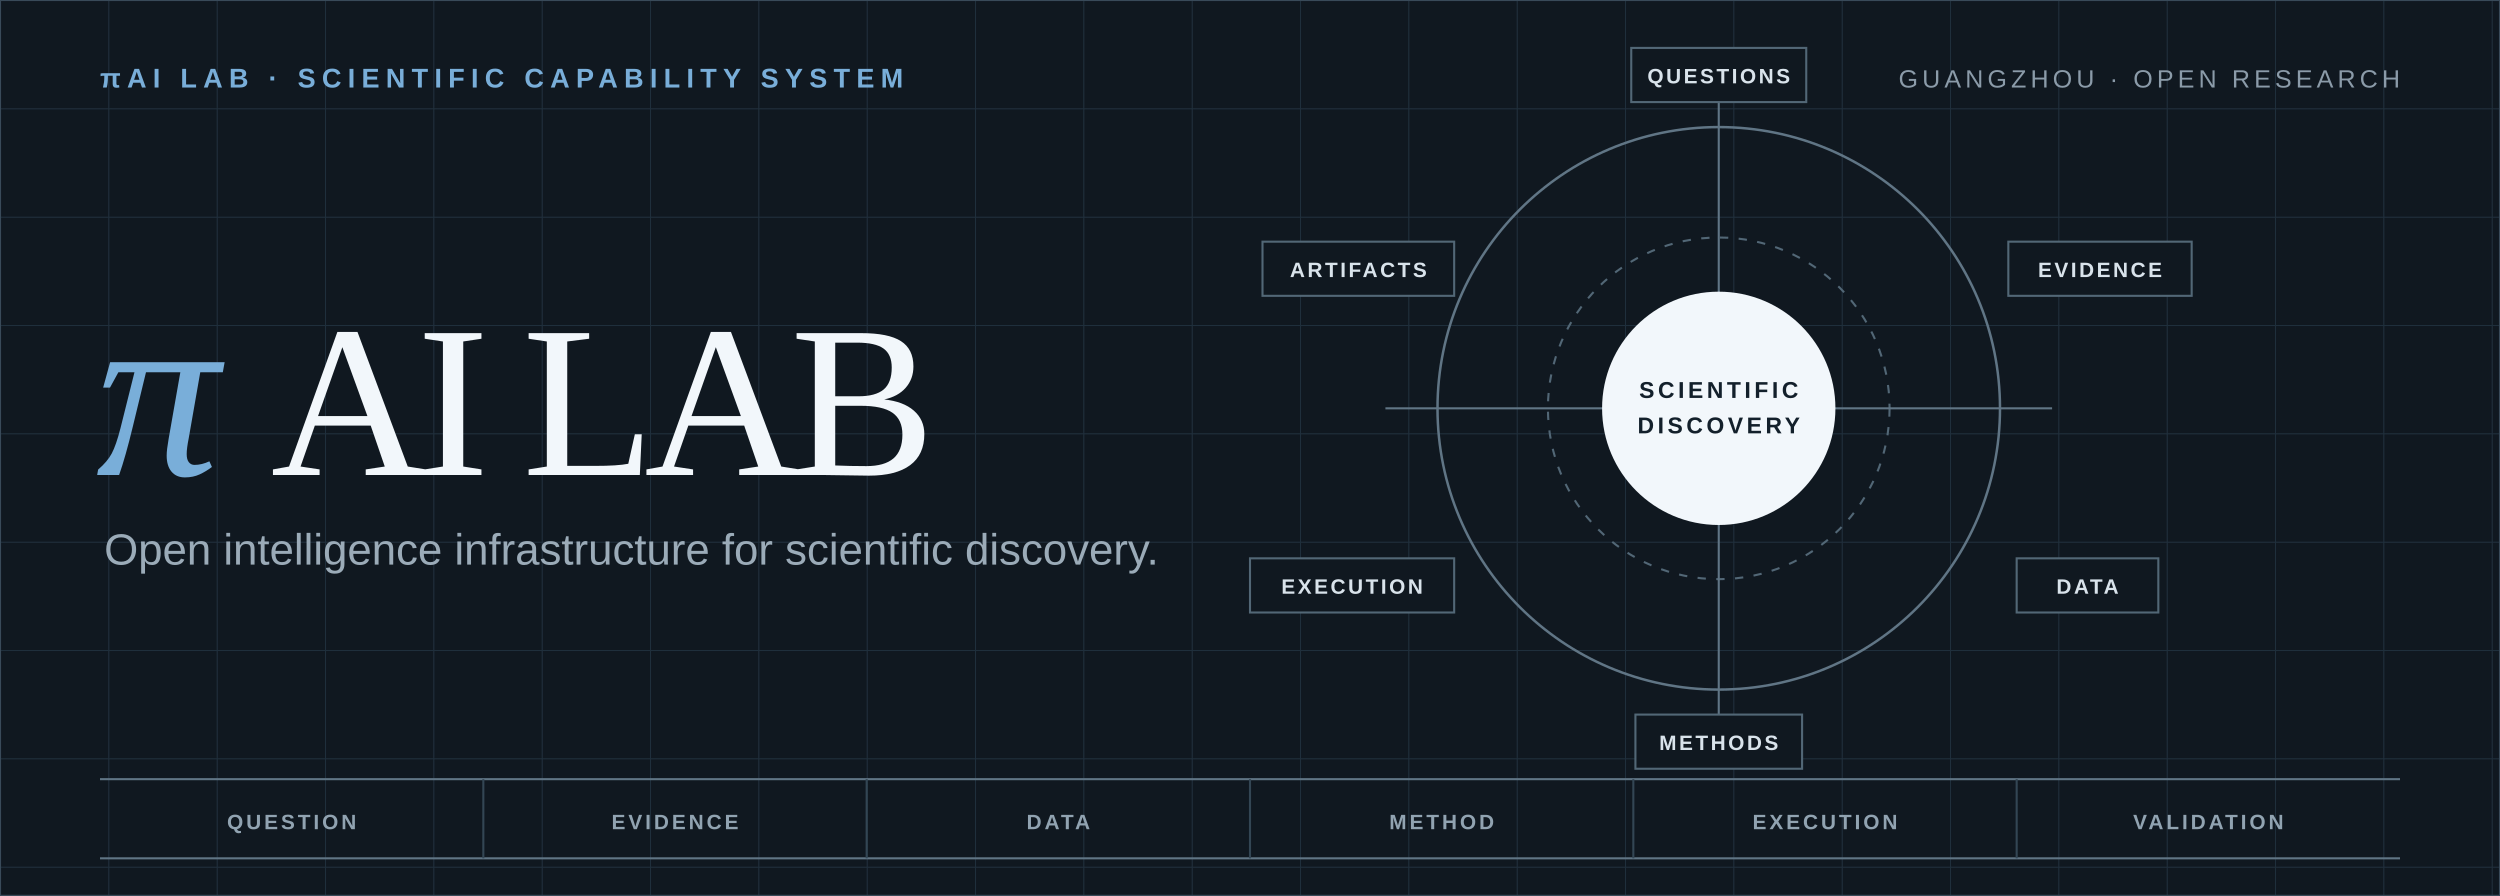
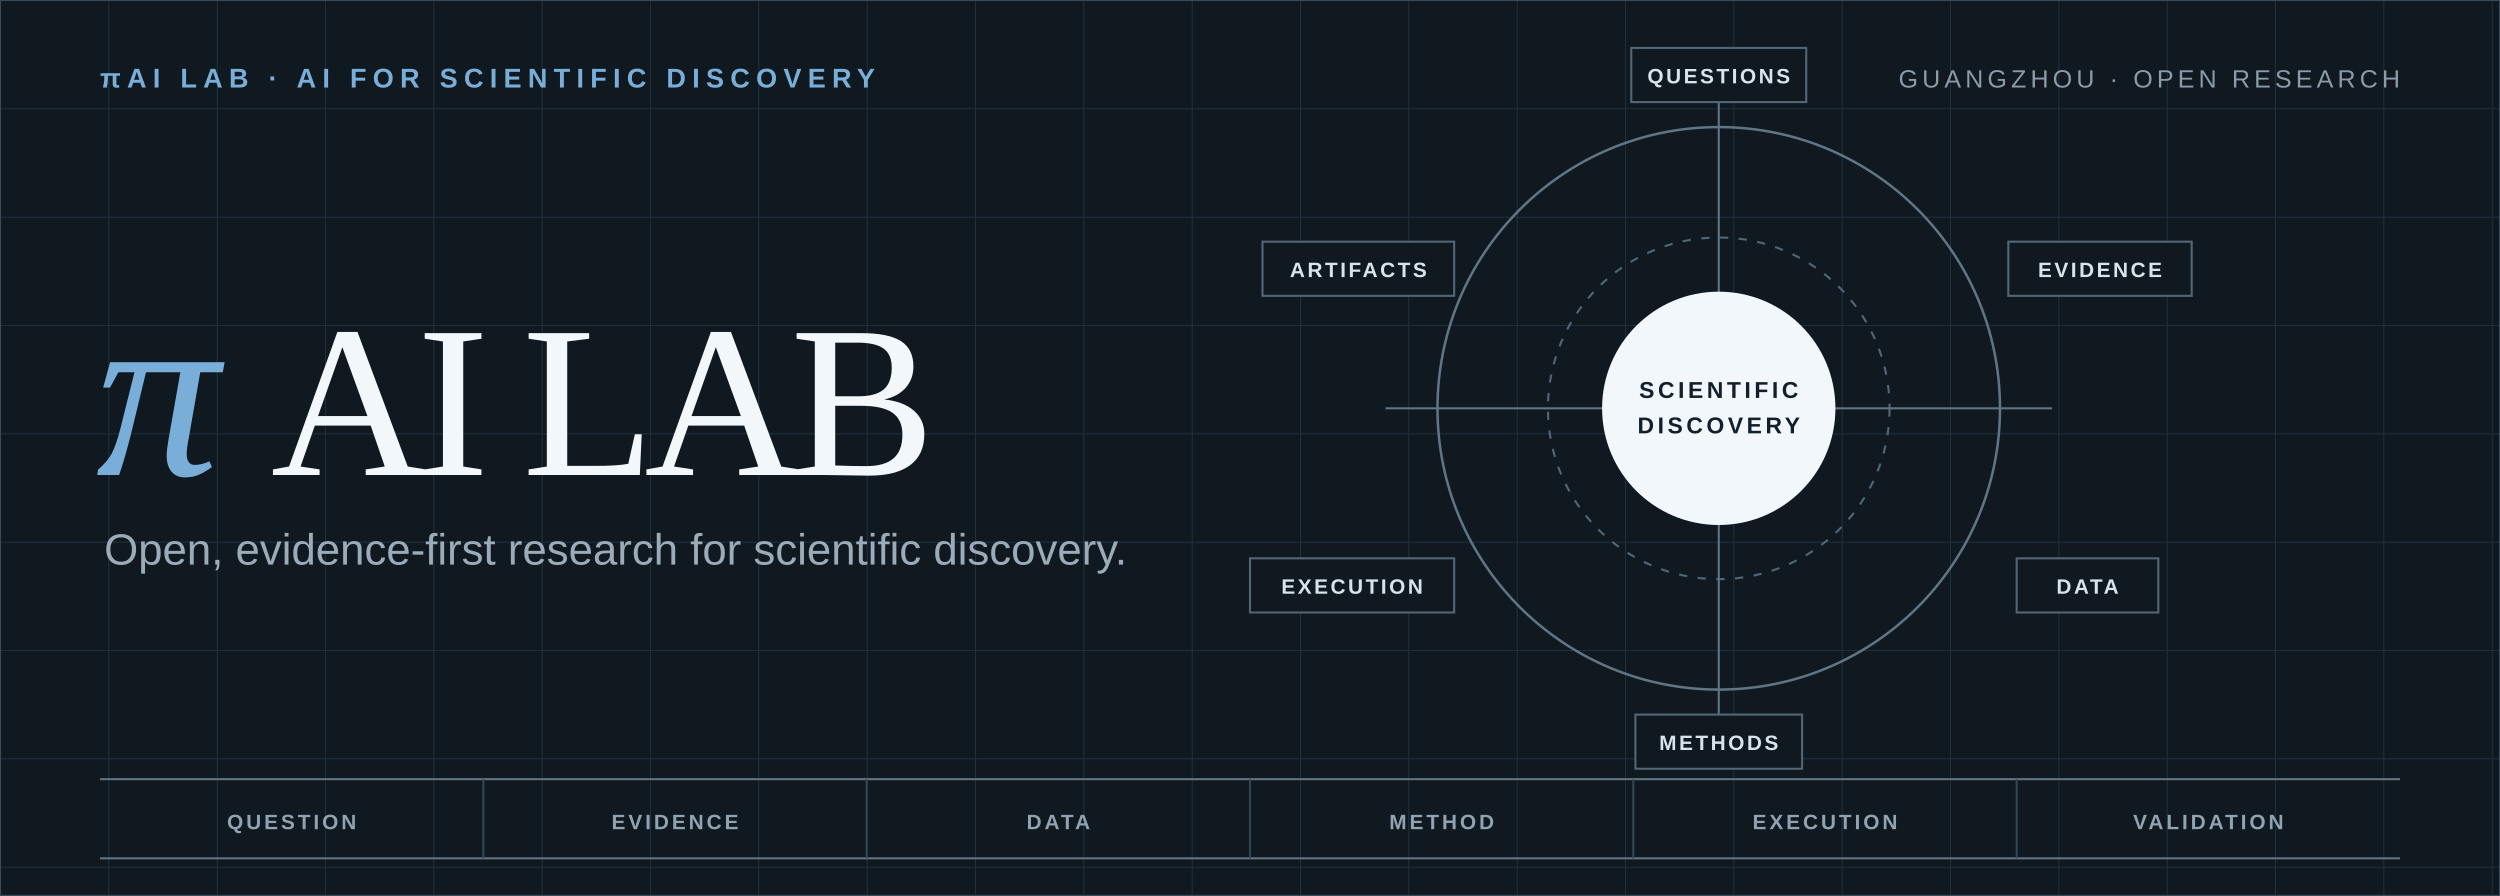
<svg xmlns="http://www.w3.org/2000/svg" width="1200" height="430" viewBox="0 0 1200 430" role="img" aria-labelledby="title desc">
  <defs>
    <pattern id="grid" width="52" height="52" patternUnits="userSpaceOnUse">
      <path d="M52 0H0V52" fill="none" stroke="#263746" stroke-width="1" />
    </pattern>
  </defs>
  <rect width="1200" height="430" fill="#101820" />
  <rect width="1200" height="430" fill="url(#grid)" opacity="0.72" />
  <path d="M0 0H1200V430H0Z" fill="none" stroke="#394a59" />
-   <text x="48" y="42" fill="#79aed9" font-family="Arial, Helvetica, sans-serif" font-size="13" font-weight="700" letter-spacing="3">πAI LAB · SCIENTIFIC CAPABILITY SYSTEM</text>
+   <text x="48" y="42" fill="#79aed9" font-family="Arial, Helvetica, sans-serif" font-size="13" font-weight="700" letter-spacing="3">πAI LAB · AI FOR SCIENTIFIC DISCOVERY</text>
  <text x="1152" y="42" fill="#8b9ba9" font-family="Arial, Helvetica, sans-serif" font-size="12" text-anchor="end" letter-spacing="2">GUANGZHOU · OPEN RESEARCH</text>
  <text x="46" y="228" fill="#79aed9" font-family="Georgia, 'Times New Roman', serif" font-size="118" font-style="italic">π</text>
  <text x="130" y="228" fill="#f2f7fb" font-family="Georgia, 'Times New Roman', serif" font-size="104" letter-spacing="-5">AI LAB</text>
-   <text x="50" y="271" fill="#9babb8" font-family="Arial, Helvetica, sans-serif" font-size="21">Open intelligence infrastructure for scientific discovery.</text>
+   <text x="50" y="271" fill="#9babb8" font-family="Arial, Helvetica, sans-serif" font-size="21">Open, evidence-first research for scientific discovery.</text>
  <g transform="translate(825 196)">
    <circle r="135" fill="none" stroke="#607585" stroke-width="1.2" />
    <circle r="82" fill="none" stroke="#526776" stroke-width="1" stroke-dasharray="4 5" />
    <path d="M-160 0H160M0-160V160" fill="none" stroke="#607585" stroke-width="1" />
    <circle r="56" fill="#f2f7fb" />
    <text y="-5" fill="#13202b" font-family="Arial, Helvetica, sans-serif" font-size="11" font-weight="700" text-anchor="middle" letter-spacing="1.7">SCIENTIFIC</text>
    <text y="12" fill="#13202b" font-family="Arial, Helvetica, sans-serif" font-size="11" font-weight="700" text-anchor="middle" letter-spacing="1.7">DISCOVERY</text>
    <g fill="#101820" stroke="#526776">
      <rect x="-42" y="-173" width="84" height="26" />
      <rect x="139" y="-80" width="88" height="26" />
      <rect x="143" y="72" width="68" height="26" />
      <rect x="-40" y="147" width="80" height="26" />
      <rect x="-225" y="72" width="98" height="26" />
      <rect x="-219" y="-80" width="92" height="26" />
    </g>
    <g fill="#d9e3eb" font-family="Arial, Helvetica, sans-serif" font-size="10" font-weight="700" text-anchor="middle" letter-spacing="1.2">
      <text y="-156">QUESTIONS</text>
      <text x="183" y="-63">EVIDENCE</text>
      <text x="177" y="89">DATA</text>
      <text y="164">METHODS</text>
      <text x="-176" y="89">EXECUTION</text>
      <text x="-173" y="-63">ARTIFACTS</text>
    </g>
  </g>
  <g transform="translate(48 374)">
    <path d="M0 0H1104M0 38H1104" stroke="#607585" />
    <g stroke="#334654">
      <path d="M184 0V38M368 0V38M552 0V38M736 0V38M920 0V38" />
    </g>
    <g fill="#91a3b1" font-family="Arial, Helvetica, sans-serif" font-size="10" font-weight="700" text-anchor="middle" letter-spacing="1.4">
      <text x="92" y="24">QUESTION</text>
      <text x="276" y="24">EVIDENCE</text>
      <text x="460" y="24">DATA</text>
      <text x="644" y="24">METHOD</text>
      <text x="828" y="24">EXECUTION</text>
      <text x="1012" y="24">VALIDATION</text>
    </g>
  </g>
</svg>
